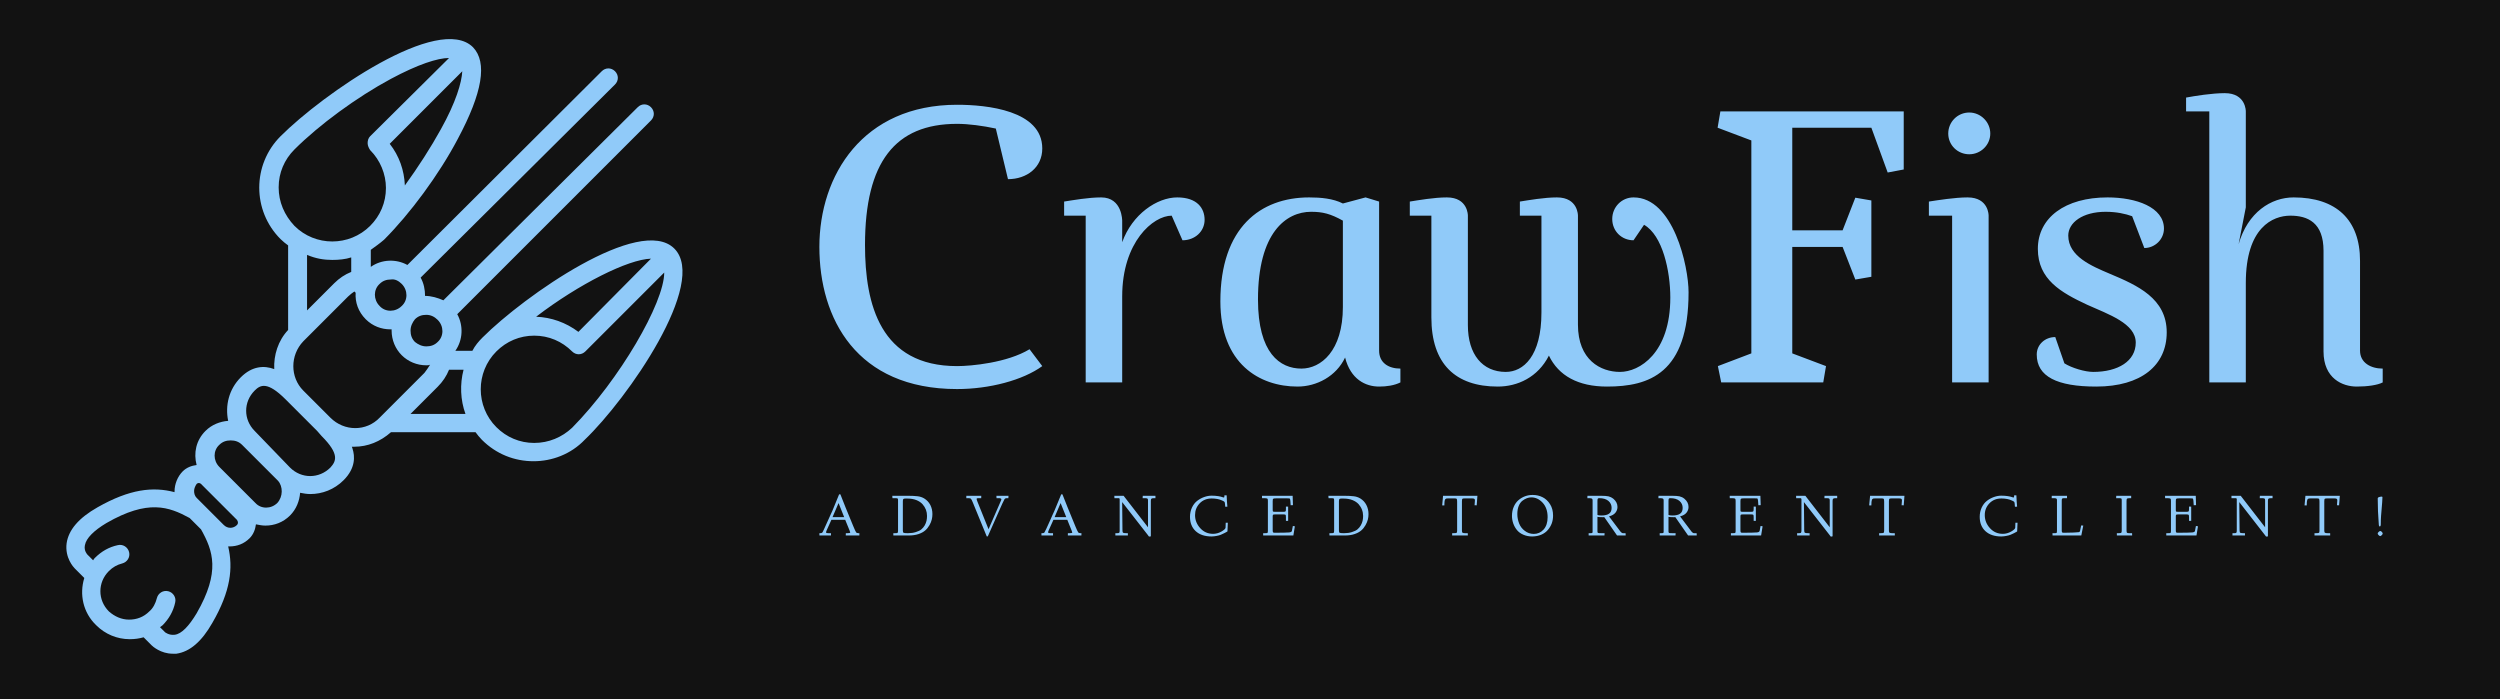
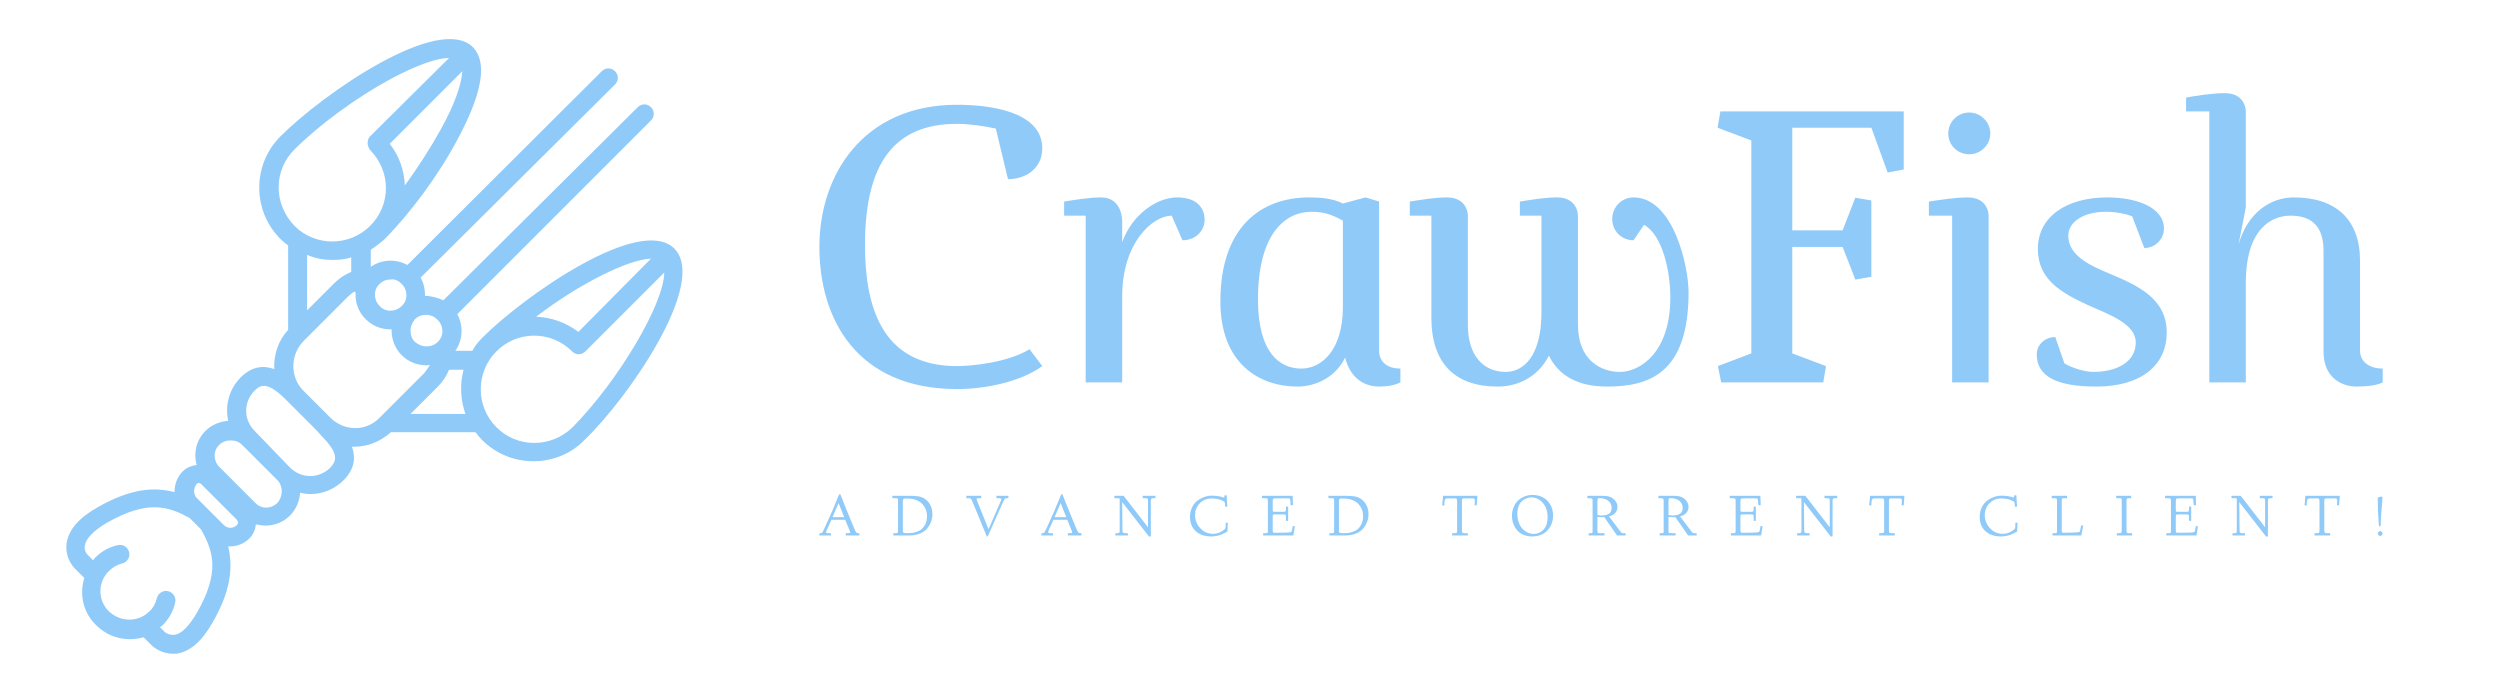
<svg xmlns="http://www.w3.org/2000/svg" data-v-fde0c5aa="" viewBox="0 0 237.443 66.391" class="iconLeftSlogan" version="1.1" id="svg21" width="237.443" height="66.391">
  <defs data-v-fde0c5aa="" id="defs2">
    
  </defs>
-   <rect data-v-fde0c5aa="" fill="#121212" x="0" y="0" width="237.443" height="66.391" class="logo-background-square" id="rect4" style="stroke-width:0.419" />
  <defs data-v-fde0c5aa="" id="defs6">
    
  </defs>
  <g data-v-fde0c5aa="" id="dd94310a-69a6-4fcb-b887-5462e43afa1f" fill="#90caf9" transform="matrix(2.62658,0,0,2.62658,76.71872,8.742259)">
    <path d="M 8.02,9.3 C 7.21,9.79 5.91,9.91 5.4,9.91 2.63,9.91 2.07,7.69 2.07,5.53 c 0,-3 1.09,-4.38 3.33,-4.38 0.42,0 0.93,0.07 1.4,0.17 L 7.24,3.15 C 7.92,3.15 8.48,2.73 8.48,2.04 8.48,0.66 6.47,0.46 5.4,0.46 1.99,0.46 0.42,3.01 0.42,5.6 c 0,2.59 1.34,5.14 4.98,5.14 1.17,0 2.38,-0.32 3.08,-0.83 z m 2.03,-4.83 v 6.03 h 1.32 V 7.39 c 0,-1.97 1.12,-2.92 1.79,-2.92 l 0.39,0.89 c 0.45,0 0.8,-0.32 0.8,-0.74 0,-0.42 -0.27,-0.81 -0.99,-0.81 -0.73,0 -1.63,0.61 -1.99,1.62 V 4.66 c 0,0 0.01,-0.85 -0.76,-0.85 -0.46,0 -1.02,0.1 -1.34,0.15 v 0.51 z m 7.66,6.18 c 0.69,0 1.4,-0.37 1.72,-1.05 0.2,0.79 0.74,1.05 1.23,1.05 0.27,0 0.55,-0.04 0.77,-0.15 V 10 C 21,10 20.66,9.79 20.66,9.35 V 3.96 L 20.17,3.81 19.35,4.03 C 19,3.85 18.55,3.81 18.13,3.81 c -1.76,0 -3.21,1.09 -3.21,3.76 0,2.26 1.42,3.08 2.79,3.08 z m 1.64,-2.88 c 0,1.6 -0.8,2.23 -1.5,2.23 -0.77,0 -1.57,-0.55 -1.57,-2.5 0,-2.42 1.02,-3.17 1.92,-3.17 0.42,0 0.7,0.07 1.15,0.32 z m 7.45,1.76 c 0.35,0.73 1.06,1.12 2.1,1.12 1.52,0 2.95,-0.47 2.95,-3.41 0,-0.94 -0.55,-3.43 -1.99,-3.43 -0.43,0 -0.77,0.35 -0.77,0.78 0,0.44 0.34,0.77 0.77,0.77 L 30.24,4.8 c 0.67,0.38 0.95,1.67 0.95,2.63 0,2.02 -1.12,2.69 -1.82,2.69 -0.7,0 -1.52,-0.43 -1.52,-1.71 V 4.47 c 0,0 0.01,-0.66 -0.76,-0.66 -0.46,0 -1.02,0.1 -1.34,0.15 v 0.51 h 0.78 v 3.5 c 0,1.59 -0.66,2.15 -1.29,2.15 -0.84,0 -1.37,-0.63 -1.37,-1.69 V 4.47 c 0,0 0.01,-0.66 -0.76,-0.66 -0.46,0 -1.02,0.1 -1.34,0.15 v 0.51 h 0.78 v 3.68 c 0,1.68 0.87,2.5 2.4,2.5 0.71,0 1.45,-0.33 1.85,-1.12 z m 8.8,-8.24 h 2.86 L 39.05,2.91 39.63,2.8 V 0.7 H 33 l -0.1,0.59 1.22,0.46 v 7.7 l -1.21,0.46 0.12,0.59 h 3.69 L 36.82,9.91 35.6,9.45 V 5.6 h 1.82 l 0.46,1.18 0.58,-0.1 V 3.92 L 37.88,3.82 37.42,5 H 35.6 Z M 42,0.74 c -0.42,0 -0.76,0.34 -0.76,0.76 0,0.42 0.34,0.75 0.76,0.75 0.41,0 0.76,-0.33 0.76,-0.75 0,-0.42 -0.35,-0.76 -0.76,-0.76 z m 0.7,3.73 c 0,0 0.01,-0.66 -0.76,-0.66 -0.46,0 -1.07,0.1 -1.4,0.15 v 0.51 h 0.84 v 6.03 h 1.32 z m 4.23,-0.14 c 0.39,0 0.71,0.07 0.96,0.16 l 0.44,1.15 c 0.39,0 0.71,-0.32 0.71,-0.7 0,-0.78 -1.01,-1.13 -2.04,-1.13 -1.53,0 -2.52,0.73 -2.52,1.86 0,1.11 0.84,1.58 1.78,2.02 0.78,0.35 1.76,0.68 1.76,1.37 0,0.67 -0.64,1.06 -1.54,1.06 -0.29,0 -0.77,-0.14 -1.04,-0.31 L 45.11,8.86 c -0.37,0 -0.67,0.27 -0.67,0.63 0,0.8 0.74,1.16 2.15,1.16 1.63,0 2.55,-0.77 2.55,-1.96 0,-1.23 -1.06,-1.7 -2.06,-2.12 -0.66,-0.28 -1.5,-0.63 -1.5,-1.38 0,-0.47 0.52,-0.86 1.35,-0.86 z M 50.68,0.7 v 9.8 H 52 V 6.9 c 0,-2.01 0.98,-2.43 1.61,-2.43 0.63,0 1.2,0.25 1.2,1.27 v 3.64 c 0,0.98 0.69,1.27 1.2,1.27 0.38,0 0.75,-0.05 0.94,-0.15 V 10 C 56.52,10 56.13,9.79 56.13,9.35 V 6.1 c 0,-1.48 -0.86,-2.29 -2.4,-2.29 -0.82,0 -1.66,0.54 -1.99,1.69 L 52,4.17 V 0.7 c 0,0 0.01,-0.66 -0.76,-0.66 -0.46,0 -1.08,0.1 -1.4,0.16 v 0.5 z" id="path8" />
  </g>
  <defs data-v-fde0c5aa="" id="defs11">
    
  </defs>
  <g data-v-fde0c5aa="" id="c45417e3-aac9-4932-bfa0-f9493f996df6" stroke="none" fill="#90caf9" transform="matrix(0.5993549,0,0,0.5993549,5.608393,2.930538)">
    <path d="M 97.5,34.5 C 92.1,29.1 73.7,42 67.1,48.6 c -0.6,0.6 -1.2,1.3 -1.6,2.1 h -2.7 c 1.2,-1.7 1.3,-4 0.3,-5.8 L 93.8,14.2 c 0.6,-0.6 0.6,-1.5 0,-2.1 -0.6,-0.6 -1.5,-0.6 -2.1,0 L 60.9,42.7 C 60,42.3 59,42 58,42 58,41 57.8,40 57.3,39.1 L 88.1,8.5 C 88.7,7.9 88.7,7 88.1,6.4 87.5,5.8 86.6,5.8 86,6.4 L 55.2,37.1 c -1.8,-1 -4.1,-0.9 -5.8,0.3 v -2.7 c 0.7,-0.5 1.4,-1 2.1,-1.6 C 55.6,29 60.2,22.8 63.2,17.1 67.1,9.8 67.9,5 65.6,2.6 60.2,-2.8 41.8,10 35.1,16.7 c -4.5,4.5 -4.5,11.8 0,16.3 0.4,0.4 0.8,0.7 1.2,1 v 13.4 c -1.6,1.7 -2.3,4 -2.2,6.2 -1.6,-0.6 -3.5,-0.5 -5.3,1.3 -1.9,1.9 -2.5,4.5 -2,6.9 -1.3,0.1 -2.6,0.6 -3.6,1.6 -1.5,1.5 -1.9,3.5 -1.4,5.4 -0.8,0.1 -1.6,0.4 -2.2,1 -0.8,0.8 -1.3,2 -1.3,3.2 v 0.1 c -3.4,-0.9 -7.1,-0.5 -12.2,2.4 -3,1.7 -4.6,3.6 -4.9,5.7 -0.3,2.3 1.1,3.8 1.3,4 L 4,86.7 c -0.8,2.6 -0.2,5.5 1.9,7.5 1.4,1.4 3.3,2.2 5.3,2.2 0.8,0 1.5,-0.1 2.2,-0.3 l 1.3,1.3 c 0.1,0.1 1.4,1.3 3.3,1.3 h 0.6 c 2.1,-0.3 4,-1.9 5.7,-4.9 2.9,-5 3.3,-8.7 2.5,-12.1 H 27 c 1.2,0 2.3,-0.4 3.2,-1.3 0.6,-0.6 0.9,-1.4 1,-2.2 0.5,0.1 1,0.2 1.5,0.2 1.4,0 2.8,-0.5 3.9,-1.6 1,-1 1.5,-2.3 1.6,-3.6 0.5,0.1 1.1,0.2 1.6,0.2 1.9,0 3.8,-0.7 5.3,-2.2 1.9,-1.9 1.8,-3.8 1.4,-5 0,-0.1 -0.1,-0.2 -0.1,-0.3 h 0.4 c 2.1,0 4.1,-0.8 5.8,-2.3 H 66 c 0.3,0.4 0.6,0.8 1,1.2 2.3,2.3 5.2,3.4 8.2,3.4 2.9,0 5.9,-1.1 8.1,-3.4 6.8,-6.5 19.6,-24.9 14.2,-30.3 z m -3.7,1.6 -11.5,11.6 c -2,-1.5 -4.3,-2.3 -6.7,-2.4 6.8,-5.2 14.6,-9.1 18.2,-9.2 z M 60,45.8 c 1,1 1,2.6 0,3.5 -0.5,0.5 -1.1,0.7 -1.8,0.7 -0.7,0 -1.3,-0.3 -1.8,-0.7 -0.5,-0.5 -0.7,-1.1 -0.7,-1.8 0,-0.7 0.3,-1.3 0.7,-1.8 0.5,-0.5 1.1,-0.7 1.8,-0.7 0.7,0 1.3,0.3 1.8,0.8 z m -5.7,-5.7 c 1,1 1,2.6 0,3.5 -1,1 -2.6,1 -3.5,0 -1,-1 -1,-2.6 0,-3.5 0.5,-0.5 1.1,-0.7 1.8,-0.7 0.6,-0.1 1.2,0.2 1.7,0.7 z m 6.2,-24.5 c -1.6,2.9 -3.6,6 -5.7,8.9 -0.1,-2.4 -0.9,-4.7 -2.4,-6.6 L 63.9,6.4 c -0.1,1.8 -1,4.9 -3.4,9.2 z m -25.7,9.2 c 0,-2.3 0.9,-4.4 2.5,-6 C 41.2,14.9 47.2,10.5 52.6,7.6 56.9,5.3 60,4.3 61.8,4.3 L 49.3,16.7 c -0.3,0.3 -0.4,0.7 -0.4,1.1 0,0.4 0.2,0.8 0.4,1.1 1.6,1.6 2.5,3.8 2.5,6 0,2.3 -0.9,4.4 -2.5,6 -3.3,3.3 -8.7,3.3 -12,0 -1.6,-1.7 -2.5,-3.8 -2.5,-6.1 z m 8.5,11.5 c 1,0 2.1,-0.1 3,-0.4 v 2.3 c -1,0.4 -1.9,1 -2.7,1.8 l -4.3,4.3 v -8.8 c 1.4,0.6 2.7,0.8 4,0.8 z m -21.5,56 c -1.2,2 -2.4,3.3 -3.5,3.4 -0.9,0.1 -1.5,-0.4 -1.5,-0.4 L 16,94.5 c 0.1,-0.1 0.3,-0.2 0.4,-0.3 1,-1 1.7,-2.2 2,-3.6 0.2,-0.8 -0.3,-1.6 -1.1,-1.8 -0.8,-0.2 -1.6,0.3 -1.8,1.1 -0.2,0.8 -0.6,1.6 -1.2,2.1 -0.9,0.9 -2,1.3 -3.2,1.3 -1.2,0 -2.3,-0.5 -3.2,-1.3 -1.8,-1.8 -1.8,-4.6 0,-6.4 0.6,-0.6 1.3,-1 2.1,-1.2 0.8,-0.2 1.3,-1 1.1,-1.8 -0.2,-0.8 -1,-1.3 -1.8,-1.1 -1.4,0.3 -2.6,1 -3.6,2 -0.1,0.1 -0.2,0.2 -0.3,0.4 L 4.5,83 c 0,0 -0.6,-0.6 -0.4,-1.5 0.2,-1.1 1.4,-2.3 3.4,-3.5 6.6,-3.8 9.9,-2.6 13.2,-0.8 l 1.8,1.8 c 1.9,3.4 3.1,6.7 -0.7,13.3 z m 6.4,-14 c -0.6,0.6 -1.5,0.6 -2.1,0 L 21.8,74 c -0.3,-0.3 -0.4,-0.7 -0.4,-1.1 0,-0.4 0.2,-0.8 0.4,-1.1 0.2,-0.2 0.5,-0.2 0.7,0 l 5.7,5.7 c 0.2,0.3 0.2,0.6 0,0.8 z m 6.4,-3.5 c -1,1 -2.6,1 -3.5,0 l -5.7,-5.7 c -1,-1 -1,-2.6 0,-3.5 0.5,-0.5 1.1,-0.7 1.8,-0.7 0.7,0 1.3,0.2 1.8,0.7 l 5.7,5.7 c 0.8,0.9 0.8,2.5 -0.1,3.5 z m 7,-10.6 c 2.9,2.9 2.3,4 1.4,5 -1.8,1.8 -4.6,1.8 -6.4,0 L 31,63.4 c -1.8,-1.8 -1.8,-4.6 0,-6.4 0.9,-0.9 2,-1.5 4.9,1.4 l 0.7,0.7 4.3,4.3 z M 43,61.3 38.7,57 c -2.1,-2.1 -2.1,-5.6 0,-7.8 l 7.1,-7.1 c 0.3,-0.3 0.7,-0.6 1,-0.8 l 0.2,0.2 c -0.1,1.5 0.4,3 1.6,4.2 1.1,1.1 2.5,1.6 3.9,1.6 h 0.2 v 0.2 c 0,1.5 0.6,2.9 1.6,3.9 1,1 2.4,1.6 3.9,1.6 0.2,0 0.4,0 0.6,-0.1 -0.3,0.5 -0.6,0.9 -0.9,1.3 l -7.1,7.1 c -2.1,2.2 -5.6,2.2 -7.8,0 z M 55.7,60.7 60,56.4 c 0.8,-0.8 1.4,-1.7 1.8,-2.7 h 2.3 c -0.6,2.3 -0.5,4.8 0.3,7 z m 19.6,4.6 c -2.3,0 -4.4,-0.9 -6,-2.5 -3.3,-3.3 -3.3,-8.7 0,-12 1.6,-1.6 3.7,-2.5 6,-2.5 2.3,0 4.4,0.9 6,2.5 0.6,0.6 1.5,0.6 2.1,0 L 95.9,38.3 c 0,4.8 -7.1,17 -14.6,24.6 -1.6,1.5 -3.7,2.4 -6,2.4 z" id="path13" />
  </g>
  <defs data-v-fde0c5aa="" id="defs16">
    
  </defs>
  <g data-v-fde0c5aa="" id="09f4f05d-264d-46f9-92e1-642a756df9d5" fill="#90caf9" transform="matrix(0.4040833,0,0,0.4040833,77.66833,45.84455)">
    <path d="M 0.39,12.41 0.38,11.87 h 0.17 v 0 q 0.39,0 0.52,-0.14 v 0 0 q 0.12,-0.16 0.45,-0.9 v 0 L 2.43,8.82 3.01,7.53 v 0 Q 3.27,6.97 3.32,6.86 v 0 0 Q 3.38,6.7 3.44,6.6 v 0 0 Q 3.49,6.51 3.5,6.45 v 0 L 3.6,6.21 5.02,2.74 h 0.3 v 0 q 0.85,2.24 3.04,7.51 v 0 0 Q 8.81,11.34 9,11.64 v 0 0 q 0.14,0.23 0.58,0.23 v 0 H 9.79 L 9.78,12.41 H 6.58 L 6.6,11.87 h 0.41 v 0 q 0.62,0 0.62,-0.17 v 0 0 q 0,-0.07 -0.14,-0.43 v 0 L 6.45,8.72 H 3.21 L 2.1,11.18 v 0 Q 1.96,11.5 1.96,11.63 v 0 0 q 0,0.16 0.1,0.2 v 0 0 q 0.09,0.04 0.48,0.04 v 0 h 0.57 v 0.54 z M 4.89,4.79 3.47,8.1 H 6.21 Z M 17.56,3.64 17.52,3.08 h 3.78 v 0 q 1.32,0 2.19,0.11 v 0 0 q 0.82,0.1 1.51,0.5 v 0 0 q 0.95,0.58 1.46,1.55 v 0 0 q 0.49,0.97 0.49,2.15 v 0 0 q 0,0.66 -0.15,1.26 v 0 0 q -0.15,0.64 -0.54,1.33 v 0 0 q -0.43,0.75 -0.99,1.23 v 0 0 q -0.63,0.55 -1.6,0.87 v 0 0 q -1.01,0.33 -2.28,0.33 v 0 h -3.62 l -0.01,-0.54 h 0.38 v 0 q 0.52,0 0.62,-0.08 v 0 0 q 0.11,-0.09 0.11,-0.54 v 0 -7.11 0 q 0,-0.37 -0.1,-0.43 v 0 0 Q 18.66,3.64 18.15,3.64 v 0 z M 20,4.39 v 6.83 0 q 0,0.45 0.17,0.55 v 0 0 q 0.15,0.1 1.02,0.1 v 0 0 q 1.05,0 1.85,-0.26 v 0 0 q 0.85,-0.26 1.29,-0.62 v 0 0 q 0.49,-0.41 0.8,-0.94 v 0 0 q 0.3,-0.53 0.43,-1.09 v 0 0 q 0.12,-0.55 0.12,-1.14 v 0 0 q 0,-0.79 -0.26,-1.48 v 0 0 Q 25.15,5.65 24.62,5.05 v 0 0 Q 24.09,4.46 23.18,4.09 v 0 0 Q 22.26,3.73 21.1,3.73 v 0 h -0.52 v 0 q -0.37,0 -0.47,0.12 v 0 0 Q 20,3.99 20,4.39 Z M 35.41,3.64 H 34.92 V 3.08 h 3.51 l -0.01,0.56 h -0.74 v 0 q -0.34,0 -0.34,0.18 v 0 0 q 0,0.16 0.2,0.66 v 0 l 2.6,6.46 2.94,-6.76 v 0 q 0.07,-0.21 0.08,-0.26 v 0 0 q 0,-0.13 -0.1,-0.18 v 0 0 Q 42.96,3.68 42.81,3.65 v 0 0 Q 42.73,3.64 42.46,3.64 v 0 H 42.02 L 41.99,3.08 h 2.84 L 44.8,3.64 h -0.4 v 0 q -0.32,0 -0.48,0.19 v 0 0 q -0.08,0.1 -0.55,1.11 v 0 0 q -0.21,0.52 -0.28,0.63 v 0 l -3.13,7.06 h -0.24 l -3.24,-7.9 v 0 Q 36.16,3.93 36.01,3.79 v 0 0 Q 35.85,3.63 35.41,3.64 Z m 17.17,8.77 -0.01,-0.54 h 0.17 v 0 q 0.39,0 0.52,-0.14 v 0 0 q 0.12,-0.16 0.46,-0.9 v 0 L 54.63,8.82 55.2,7.53 v 0 q 0.27,-0.56 0.31,-0.67 v 0 0 Q 55.58,6.7 55.63,6.6 v 0 0 q 0.05,-0.09 0.06,-0.15 v 0 l 0.1,-0.24 1.43,-3.47 h 0.29 v 0 q 0.86,2.24 3.04,7.51 v 0 0 q 0.45,1.09 0.65,1.39 v 0 0 q 0.13,0.23 0.57,0.23 v 0 h 0.21 l -0.01,0.54 h -3.19 l 0.01,-0.54 h 0.42 v 0 q 0.61,0 0.61,-0.17 v 0 0 q 0,-0.07 -0.14,-0.43 v 0 L 58.65,8.72 H 55.4 l -1.11,2.46 v 0 q -0.14,0.32 -0.14,0.45 v 0 0 q 0,0.16 0.1,0.2 v 0 0 q 0.1,0.04 0.48,0.04 v 0 h 0.57 v 0.54 z m 4.5,-7.62 -1.41,3.31 h 2.74 z M 69.73,3.64 69.71,3.08 h 2.18 l 5.73,7.4 v -6.34 0 q 0,-0.33 -0.15,-0.42 v 0 0 Q 77.31,3.64 76.86,3.64 v 0 h -0.5 l 0.03,-0.56 h 2.98 v 0.56 h -0.32 v 0 q -0.46,0 -0.61,0.11 v 0 0 q -0.15,0.11 -0.15,0.5 v 0 8.07 0.15 0 q 0,0.05 -0.02,0.1 v 0 0 q -0.01,0.04 -0.05,0.07 v 0 0 q -0.01,0.01 -0.06,0.01 v 0 h -0.2 -0.06 -0.02 l -0.03,-0.01 v 0 q -0.03,0 -0.04,-0.01 v 0 0 Q 77.79,12.61 77.79,12.6 v 0 0 q 0,-0.02 -0.01,-0.03 v 0 0 Q 77.75,12.54 77.72,12.5 v 0 0 q -0.01,-0.02 -0.03,-0.05 v 0 0 Q 77.67,12.41 77.66,12.4 v 0 l -6.11,-7.84 0.07,6.66 v 0 q 0,0.45 0.16,0.55 v 0 0 q 0.16,0.1 0.87,0.1 v 0 h 0.24 v 0.54 h -2.94 v -0.54 h 0.43 v 0 q 0.37,0 0.48,-0.11 v 0 0 q 0.1,-0.1 0.1,-0.51 v 0 V 3.8 L 70.82,3.64 Z m 17.76,4.38 v 0 0 q 0,-1.16 0.47,-2.19 v 0 0 q 0.47,-0.98 1.22,-1.56 v 0 0 q 0.75,-0.58 1.64,-0.9 v 0 0 q 0.9,-0.32 1.74,-0.32 v 0 0 q 0.87,0 1.54,0.11 v 0 0 q 0.63,0.1 0.92,0.21 v 0 0 q 0.31,0.11 0.34,0.11 v 0 0 q 0.17,0 0.19,-0.07 v 0 0 q 0.03,-0.08 0.03,-0.32 v 0 -0.12 h 0.53 v 0 q 0.04,1.33 0.17,2.67 v 0 l -0.5,0.01 v 0 Q 95.75,5.4 95.74,5.26 v 0 0 q 0,-0.06 -0.01,-0.13 v 0 0 Q 95.72,5.07 95.72,5.02 v 0 0 Q 95.71,4.98 95.71,4.95 v 0 0 Q 95.68,4.84 95.68,4.74 v 0 0 q 0,-0.06 -0.04,-0.15 v 0 0 q 0,-0.02 -0.03,-0.04 v 0 0 Q 95.58,4.52 95.58,4.5 v 0 0 Q 95.55,4.44 95.48,4.41 v 0 0 Q 95.44,4.38 95.42,4.37 v 0 0 Q 95.39,4.36 95.36,4.35 v 0 0 q -0.01,0 -0.04,-0.02 v 0 0 Q 95.3,4.31 95.26,4.29 v 0 0 Q 95.22,4.27 95.18,4.25 v 0 0 Q 94.95,4.16 94.92,4.14 v 0 0 Q 94.58,3.96 93.93,3.83 v 0 0 Q 93.26,3.71 92.6,3.71 v 0 0 q -1.72,0 -2.82,1.13 v 0 0 q -1.1,1.15 -1.1,2.78 v 0 0 q 0,1.73 1.22,3.07 v 0 0 q 1.2,1.33 3.02,1.33 v 0 0 q 1.01,0 1.95,-0.53 v 0 0 q 0.95,-0.55 0.98,-0.91 v 0 l 0.04,-1.17 h 0.49 l -0.08,2.04 v 0 q -0.07,0.04 -0.2,0.12 v 0 0 q -0.06,0.03 -0.52,0.28 v 0 0 q -0.38,0.2 -0.82,0.38 v 0 0 q -0.36,0.16 -1.01,0.28 v 0 0 q -0.61,0.12 -1.18,0.13 v 0 0 q -2.38,0 -3.74,-1.25 v 0 0 Q 87.49,10.14 87.49,8.02 Z m 16.94,-4.38 -0.02,-0.56 h 7.21 v 0 q 0.02,1.06 0.07,2.2 v 0 l -0.54,0.02 v 0 q -0.02,-0.64 -0.07,-1.05 v 0 0 q -0.04,-0.36 -0.1,-0.45 v 0 0 q -0.05,-0.09 -0.17,-0.11 v 0 0 q -0.1,-0.01 -0.68,-0.01 v 0 h -2.38 v 0 q -0.55,0 -0.69,0.09 v 0 0 q -0.13,0.09 -0.13,0.56 v 0 1.95 0 q 0,0.41 0.06,0.48 v 0 0 q 0.07,0.08 0.41,0.08 v 0 h 2.11 v 0 q 0.36,0 0.45,-0.11 v 0 0 q 0.08,-0.1 0.08,-0.59 v 0 -0.53 l 0.52,0.02 v 3.34 h -0.52 v -0.73 0 q 0,-0.58 -0.07,-0.67 v 0 0 q -0.08,-0.11 -0.43,-0.11 v 0 h -2.1 v 0 q -0.33,0 -0.42,0.08 v 0 0 q -0.09,0.09 -0.09,0.35 v 0 3.31 0 q 0,0.37 0.09,0.47 v 0 0 q 0.09,0.1 0.36,0.1 v 0 0 q 2.92,-0.02 3.44,-0.08 v 0 0 q 0.52,-0.06 0.61,-0.31 v 0 -0.02 l 0.01,-0.01 0.23,-1.18 0.47,0.08 -0.35,2.16 h -7.1 v -0.54 h 0.37 v 0 q 0.56,0 0.64,-0.07 v 0 0 q 0.1,-0.08 0.1,-0.47 v 0 -7.09 0 q 0,-0.42 -0.15,-0.51 v 0 0 q -0.17,-0.09 -0.83,-0.09 v 0 z m 15.63,0 -0.04,-0.56 h 3.78 v 0 q 1.32,0 2.19,0.11 v 0 0 q 0.82,0.1 1.51,0.5 v 0 0 q 0.95,0.58 1.45,1.55 v 0 0 q 0.5,0.97 0.5,2.15 v 0 0 q 0,0.66 -0.15,1.26 v 0 0 q -0.16,0.64 -0.55,1.33 v 0 0 q -0.43,0.75 -0.99,1.23 v 0 0 q -0.63,0.55 -1.6,0.87 v 0 0 q -1,0.33 -2.27,0.33 v 0 h -3.62 l -0.01,-0.54 h 0.37 v 0 q 0.52,0 0.63,-0.08 v 0 0 q 0.11,-0.09 0.11,-0.54 v 0 -7.11 0 q 0,-0.37 -0.1,-0.43 v 0 0 q -0.11,-0.07 -0.62,-0.07 v 0 z m 2.44,0.75 v 6.83 0 q 0,0.45 0.16,0.55 v 0 0 q 0.16,0.1 1.03,0.1 v 0 0 q 1.05,0 1.85,-0.26 v 0 0 q 0.85,-0.26 1.29,-0.62 v 0 0 q 0.49,-0.41 0.79,-0.94 v 0 0 q 0.31,-0.53 0.44,-1.09 v 0 0 q 0.12,-0.55 0.12,-1.14 v 0 0 q 0,-0.79 -0.27,-1.48 v 0 0 q -0.26,-0.69 -0.79,-1.29 v 0 0 q -0.53,-0.59 -1.44,-0.96 v 0 0 q -0.92,-0.36 -2.09,-0.36 v 0 h -0.52 v 0 q -0.36,0 -0.46,0.12 v 0 0 q -0.11,0.14 -0.11,0.54 z m 24.77,0.96 -0.5,-0.02 v 0 q 0.12,-1.16 0.2,-2.25 v 0 h 8.08 v 0 q -0.08,1.05 -0.11,1.45 v 0 0 q -0.04,0.73 -0.06,0.79 v 0 l -0.5,-0.02 v 0 q 0.08,-0.96 0.08,-1.14 v 0 0 q 0,-0.28 -0.14,-0.37 v 0 0 q -0.17,-0.1 -0.57,-0.1 v 0 h -1.61 v 0 q -0.51,0 -0.63,0.1 v 0 0 q -0.09,0.08 -0.1,0.57 v 0 6.86 0 q 0,0.44 0.14,0.54 v 0 0 q 0.16,0.11 0.67,0.11 v 0 h 0.56 l 0.02,0.54 -3.69,-0.01 v -0.53 h 0.21 v 0 q 0.67,0 0.82,-0.08 v 0 0 q 0.14,-0.09 0.14,-0.51 v 0 -6.8 0 q 0,-0.56 -0.1,-0.68 v 0 0 q -0.1,-0.11 -0.52,-0.11 v 0 h -1.47 v 0 q -0.19,0 -0.25,0.02 v 0 0 q -0.07,0.01 -0.18,0.01 v 0 0 q -0.03,0 -0.14,0.07 v 0 0 q -0.09,0.05 -0.11,0.07 v 0 0 q -0.03,0.02 -0.07,0.13 v 0 0 q -0.03,0.06 -0.06,0.15 v 0 0 q -0.02,0.07 -0.05,0.22 v 0 0 q -0.02,0.23 -0.02,0.25 v 0 0 q 0,0.19 -0.02,0.34 v 0 0 q 0,0.07 0,0.2 v 0 0 q -0.01,0.14 -0.02,0.2 z m 15.9,2.48 v 0 0 q 0,-1.21 0.41,-2.15 v 0 0 q 0.41,-0.96 1.1,-1.56 v 0 0 q 0.7,-0.61 1.56,-0.93 v 0 0 q 0.84,-0.31 1.79,-0.31 v 0 0 q 1.26,0 2.31,0.52 v 0 0 q 1.08,0.53 1.79,1.67 v 0 0 q 0.7,1.1 0.7,2.68 v 0 0 q 0,0.95 -0.3,1.79 v 0 0 q -0.31,0.84 -0.92,1.56 v 0 0 q -0.6,0.71 -1.54,1.12 v 0 0 q -0.96,0.41 -2.15,0.42 v 0 0 q -1.14,0 -2.07,-0.41 v 0 0 q -0.94,-0.4 -1.5,-1.09 v 0 0 q -0.57,-0.69 -0.87,-1.54 v 0 0 q -0.31,-0.88 -0.31,-1.77 z m 1.26,-0.45 v 0 0 q 0,1.14 0.43,2.22 v 0 0 q 0.41,1.04 1.34,1.73 v 0 0 q 0.9,0.7 2.09,0.71 v 0 0 q 1.38,0 2.31,-1.03 v 0 0 q 0.95,-1.04 0.95,-2.91 v 0 0 q 0,-2.11 -1.16,-3.38 v 0 0 q -1.15,-1.26 -2.66,-1.27 v 0 0 q -0.52,0 -1.06,0.2 v 0 0 q -0.54,0.2 -1.05,0.6 v 0 0 q -0.55,0.43 -0.87,1.23 v 0 0 q -0.32,0.79 -0.32,1.9 z m 16.85,-3.74 h -0.39 l 0.02,-0.56 h 3.22 v 0 q 1.13,0 1.73,0.13 v 0 0 q 0.64,0.16 1.11,0.54 v 0 0 q 1,0.82 1,1.96 v 0 0 q 0,0.72 -0.47,1.33 v 0 0 q -0.49,0.62 -1.52,0.88 v 0 l 2.69,3.57 v 0 q 0.3,0.38 0.6,0.38 v 0 h 0.6 l 0.03,0.54 h -2.03 l -3,-4.31 h -0.17 v 0 q -0.04,0 -0.1,0.01 v 0 0 q -0.05,0 -0.06,0 v 0 0 q -0.89,0 -1.28,-0.08 v 0 3.43 0 q 0,0.3 0.14,0.35 v 0 0 q 0.12,0.06 0.83,0.06 v 0 h 0.71 l -0.03,0.54 h -3.72 v -0.54 h 0.32 v 0 q 0.46,0 0.53,-0.06 v 0 0 q 0.08,-0.07 0.08,-0.35 v 0 -7.32 0 q 0,-0.32 -0.19,-0.41 v 0 0 q -0.22,-0.09 -0.65,-0.09 z m 1.98,0.64 v 3.29 0 q 0.18,0.13 0.89,0.14 v 0 0 q 1.27,0 1.86,-0.44 v 0 0 q 0.58,-0.43 0.58,-1.35 v 0 0 q 0,-1 -0.77,-1.65 v 0 0 q -0.76,-0.63 -2.14,-0.63 v 0 0 q -0.25,0 -0.33,0.11 v 0 0 q -0.09,0.09 -0.09,0.53 z m 14.72,-0.64 h -0.39 l 0.02,-0.56 h 3.22 v 0 q 1.13,0 1.73,0.13 v 0 0 q 0.65,0.16 1.11,0.54 v 0 0 q 1,0.82 1,1.96 v 0 0 q 0,0.72 -0.47,1.33 v 0 0 q -0.49,0.62 -1.52,0.88 v 0 l 2.69,3.57 v 0 q 0.3,0.38 0.6,0.38 v 0 h 0.6 l 0.03,0.54 h -2.03 l -3,-4.31 h -0.17 v 0 q -0.04,0 -0.1,0.01 v 0 0 q -0.05,0 -0.06,0 v 0 0 q -0.89,0 -1.28,-0.08 v 0 3.43 0 q 0,0.3 0.14,0.35 v 0 0 q 0.12,0.06 0.83,0.06 v 0 h 0.71 l -0.03,0.54 h -3.72 v -0.54 h 0.32 v 0 q 0.46,0 0.53,-0.06 v 0 0 q 0.08,-0.07 0.08,-0.35 v 0 -7.32 0 q 0,-0.32 -0.19,-0.41 v 0 0 q -0.22,-0.09 -0.65,-0.09 z m 1.98,0.64 v 3.29 0 q 0.18,0.13 0.89,0.14 v 0 0 q 1.28,0 1.86,-0.44 v 0 0 q 0.58,-0.43 0.58,-1.35 v 0 0 q 0,-1 -0.77,-1.65 v 0 0 q -0.76,-0.63 -2.14,-0.63 v 0 0 q -0.25,0 -0.33,0.11 v 0 0 q -0.09,0.09 -0.09,0.53 z m 14.4,-0.64 -0.01,-0.56 h 7.21 v 0 q 0.01,1.06 0.07,2.2 v 0 l -0.55,0.02 v 0 q -0.01,-0.64 -0.07,-1.05 v 0 0 Q 220.97,3.89 220.92,3.8 v 0 0 q -0.06,-0.09 -0.17,-0.11 v 0 0 q -0.1,-0.01 -0.69,-0.01 v 0 h -2.38 v 0 q -0.54,0 -0.69,0.09 v 0 0 q -0.12,0.09 -0.12,0.56 v 0 1.95 0 q 0,0.41 0.05,0.48 v 0 0 q 0.07,0.08 0.41,0.08 v 0 h 2.12 v 0 q 0.36,0 0.44,-0.11 v 0 0 q 0.08,-0.1 0.09,-0.59 v 0 -0.53 l 0.51,0.02 v 3.34 h -0.51 v -0.73 0 q 0,-0.58 -0.07,-0.67 v 0 0 q -0.09,-0.11 -0.44,-0.11 v 0 h -2.09 v 0 q -0.34,0 -0.42,0.08 v 0 0 q -0.09,0.09 -0.09,0.35 v 0 3.31 0 q 0,0.37 0.09,0.47 v 0 0 q 0.08,0.1 0.35,0.1 v 0 0 q 2.92,-0.02 3.45,-0.08 v 0 0 q 0.52,-0.06 0.6,-0.31 v 0 l 0.01,-0.02 0.01,-0.01 0.22,-1.18 0.48,0.08 -0.35,2.16 h -7.1 V 11.87 H 215 v 0 q 0.56,0 0.64,-0.07 v 0 0 q 0.1,-0.08 0.1,-0.47 v 0 -7.09 0 q 0,-0.42 -0.16,-0.51 v 0 0 q -0.17,-0.09 -0.82,-0.09 v 0 z m 15.61,0 -0.02,-0.56 h 2.18 l 5.73,7.4 v -6.34 0 q 0,-0.33 -0.15,-0.42 v 0 0 Q 237.56,3.64 237.1,3.64 v 0 h -0.49 l 0.02,-0.56 h 2.98 v 0.56 h -0.32 v 0 q -0.46,0 -0.61,0.11 v 0 0 q -0.15,0.11 -0.15,0.5 v 0 8.07 0.15 0 q 0,0.05 -0.02,0.1 v 0 0 q -0.01,0.04 -0.05,0.07 v 0 0 q -0.01,0.01 -0.06,0.01 v 0 h -0.19 -0.07 -0.02 l -0.03,-0.01 v 0 q -0.03,0 -0.04,-0.01 v 0 0 q -0.02,-0.02 -0.02,-0.03 v 0 0 q 0,-0.02 -0.01,-0.03 v 0 0 q -0.03,-0.03 -0.05,-0.07 v 0 0 q -0.02,-0.02 -0.04,-0.05 v 0 0 q -0.02,-0.04 -0.03,-0.05 v 0 l -6.11,-7.84 0.07,6.66 v 0 q 0,0.45 0.17,0.55 v 0 0 q 0.15,0.1 0.86,0.1 v 0 h 0.24 v 0.54 h -2.94 v -0.54 h 0.43 v 0 q 0.37,0 0.48,-0.11 v 0 0 q 0.1,-0.1 0.11,-0.51 v 0 -7.45 l -0.15,-0.16 z m 17.66,1.71 -0.5,-0.02 v 0 q 0.13,-1.16 0.21,-2.25 v 0 h 8.08 v 0 q -0.08,1.05 -0.11,1.45 v 0 0 q -0.04,0.73 -0.06,0.79 v 0 l -0.5,-0.02 v 0 q 0.08,-0.96 0.08,-1.14 v 0 0 q 0,-0.28 -0.14,-0.37 v 0 0 q -0.17,-0.1 -0.58,-0.1 v 0 h -1.6 v 0 q -0.51,0 -0.63,0.1 v 0 0 q -0.1,0.08 -0.11,0.57 v 0 6.86 0 q 0,0.44 0.15,0.54 v 0 0 q 0.16,0.11 0.67,0.11 v 0 h 0.56 l 0.01,0.54 -3.69,-0.01 v -0.53 h 0.22 v 0 q 0.67,0 0.81,-0.08 v 0 0 q 0.15,-0.09 0.15,-0.51 v 0 -6.8 0 q 0,-0.56 -0.1,-0.68 v 0 0 q -0.1,-0.11 -0.53,-0.11 v 0 h -1.47 v 0 q -0.18,0 -0.25,0.02 v 0 0 q -0.07,0.01 -0.18,0.01 v 0 0 q -0.02,0 -0.14,0.07 v 0 0 q -0.08,0.05 -0.11,0.07 v 0 0 q -0.03,0.02 -0.07,0.13 v 0 0 q -0.02,0.06 -0.05,0.15 v 0 0 q -0.03,0.07 -0.05,0.22 v 0 0 q -0.03,0.23 -0.03,0.25 v 0 0 q 0,0.19 -0.01,0.34 v 0 0 q 0,0.07 -0.01,0.2 v 0 0 q 0,0.14 -0.02,0.2 z m 25.48,2.67 v 0 0 q 0,-1.16 0.47,-2.19 v 0 0 q 0.47,-0.98 1.22,-1.56 v 0 0 q 0.74,-0.58 1.64,-0.9 v 0 0 q 0.89,-0.32 1.73,-0.32 v 0 0 q 0.87,0 1.54,0.11 v 0 0 q 0.63,0.1 0.93,0.21 v 0 0 q 0.3,0.11 0.34,0.11 v 0 0 q 0.17,0 0.19,-0.07 v 0 0 q 0.03,-0.08 0.03,-0.32 v 0 -0.12 h 0.53 v 0 q 0.04,1.33 0.17,2.67 v 0 l -0.51,0.01 v 0 Q 281.37,5.4 281.35,5.26 v 0 0 q 0,-0.06 0,-0.13 v 0 0 q -0.01,-0.06 -0.02,-0.11 v 0 0 q 0,-0.04 0,-0.07 v 0 0 Q 281.3,4.84 281.3,4.74 v 0 0 q 0,-0.06 -0.04,-0.15 v 0 0 q 0,-0.02 -0.03,-0.04 v 0 0 Q 281.2,4.52 281.2,4.5 v 0 0 q -0.03,-0.06 -0.1,-0.09 v 0 0 q -0.04,-0.03 -0.07,-0.04 v 0 0 Q 281,4.36 280.98,4.35 v 0 0 q -0.02,0 -0.04,-0.02 v 0 0 q -0.02,-0.02 -0.06,-0.04 v 0 0 q -0.05,-0.02 -0.09,-0.04 v 0 0 q -0.22,-0.09 -0.25,-0.11 v 0 0 q -0.35,-0.18 -0.99,-0.31 v 0 0 q -0.67,-0.12 -1.33,-0.12 v 0 0 q -1.73,0 -2.82,1.13 v 0 0 q -1.11,1.15 -1.1,2.78 v 0 0 q 0,1.73 1.22,3.07 v 0 0 q 1.2,1.33 3.02,1.33 v 0 0 q 1,0 1.95,-0.53 v 0 0 q 0.95,-0.55 0.97,-0.91 v 0 l 0.04,-1.17 h 0.5 l -0.09,2.04 v 0 q -0.06,0.04 -0.19,0.12 v 0 0 q -0.06,0.03 -0.52,0.28 v 0 0 q -0.38,0.2 -0.82,0.38 v 0 0 q -0.37,0.16 -1.02,0.28 v 0 0 q -0.6,0.12 -1.17,0.13 v 0 0 q -2.38,0 -3.74,-1.25 v 0 0 q -1.34,-1.25 -1.34,-3.37 z m 17.41,-4.38 h -0.49 l 0.01,-0.56 h 3.59 V 3.64 H 293 v 0 q -0.38,0 -0.49,0.08 v 0 0 q -0.12,0.08 -0.12,0.44 v 0 7.06 0 q 0,0.35 0.09,0.45 v 0 0 q 0.08,0.1 0.38,0.1 v 0 0 q 2.87,-0.03 3.53,-0.14 v 0 0 q 0.21,-0.02 0.29,-0.24 v 0 0 q 0.08,-0.22 0.28,-1.34 v 0 l 0.49,0.03 -0.46,2.33 h -6.76 l -0.02,-0.54 h 0.39 v 0 q 0.51,0 0.58,-0.07 v 0 0 q 0.08,-0.08 0.09,-0.47 v 0 -7.24 0 q 0,-0.29 -0.16,-0.37 v 0 0 q -0.15,-0.08 -0.59,-0.08 z m 15.25,0 h -0.59 l 0.02,-0.56 h 3.51 v 0.56 h -0.23 v 0 q -0.55,0 -0.72,0.09 v 0 0 q -0.14,0.08 -0.14,0.55 v 0 6.94 0 q 0,0.46 0.11,0.55 v 0 0 q 0.11,0.1 0.65,0.1 v 0 h 0.54 l 0.02,0.54 h -3.59 l -0.01,-0.54 h 0.36 v 0 q 0.56,0 0.68,-0.1 v 0 0 q 0.11,-0.1 0.11,-0.52 v 0 -7.11 0 q 0,-0.37 -0.1,-0.43 v 0 0 q -0.11,-0.07 -0.62,-0.07 z m 10.92,0 -0.02,-0.56 h 7.22 v 0 q 0.01,1.06 0.07,2.2 v 0 l -0.55,0.02 v 0 q -0.02,-0.64 -0.07,-1.05 v 0 0 Q 323.3,3.89 323.24,3.8 v 0 0 q -0.05,-0.09 -0.17,-0.11 v 0 0 q -0.09,-0.01 -0.68,-0.01 v 0 h -2.38 v 0 q -0.55,0 -0.69,0.09 v 0 0 q -0.12,0.09 -0.12,0.56 v 0 1.95 0 q 0,0.41 0.05,0.48 v 0 0 q 0.07,0.08 0.41,0.08 v 0 h 2.11 v 0 q 0.37,0 0.45,-0.11 v 0 0 q 0.08,-0.1 0.09,-0.59 v 0 -0.53 l 0.51,0.02 v 3.34 h -0.51 v -0.73 0 q 0,-0.58 -0.08,-0.67 v 0 0 Q 322.15,7.46 321.8,7.46 v 0 h -2.1 v 0 q -0.33,0 -0.42,0.08 v 0 0 q -0.08,0.09 -0.08,0.35 v 0 3.31 0 q 0,0.37 0.08,0.47 v 0 0 q 0.09,0.1 0.36,0.1 v 0 0 q 2.92,-0.02 3.45,-0.08 v 0 0 q 0.52,-0.06 0.6,-0.31 v 0 l 0.01,-0.02 v -0.01 l 0.23,-1.18 0.48,0.08 -0.35,2.16 h -7.1 v -0.54 h 0.36 v 0 q 0.56,0 0.65,-0.07 v 0 0 q 0.09,-0.08 0.09,-0.47 v 0 -7.09 0 q 0,-0.42 -0.15,-0.51 v 0 0 q -0.17,-0.09 -0.83,-0.09 v 0 z m 15.6,0 -0.01,-0.56 h 2.18 l 5.73,7.4 v -6.34 0 q 0,-0.33 -0.15,-0.42 v 0 0 q -0.16,-0.08 -0.62,-0.08 v 0 h -0.49 l 0.03,-0.56 h 2.98 v 0.56 h -0.32 v 0 q -0.47,0 -0.62,0.11 v 0 0 q -0.15,0.11 -0.15,0.5 v 0 8.07 0.15 0 q 0,0.05 -0.01,0.1 v 0 0 q -0.01,0.04 -0.05,0.07 v 0 0 q -0.01,0.01 -0.07,0.01 v 0 h -0.19 -0.06 -0.03 l -0.02,-0.01 v 0 q -0.03,0 -0.04,-0.01 v 0 0 q -0.02,-0.02 -0.02,-0.03 v 0 0 q 0,-0.02 -0.01,-0.03 v 0 0 q -0.03,-0.03 -0.06,-0.07 v 0 0 q -0.01,-0.02 -0.03,-0.05 v 0 0 q -0.02,-0.04 -0.04,-0.05 v 0 l -6.1,-7.84 0.07,6.66 v 0 q 0,0.45 0.16,0.55 v 0 0 q 0.16,0.1 0.87,0.1 v 0 h 0.24 v 0.54 h -2.94 v -0.54 h 0.42 v 0 q 0.38,0 0.49,-0.11 v 0 0 q 0.1,-0.1 0.1,-0.51 v 0 -7.45 l -0.14,-0.16 z m 17.67,1.71 -0.5,-0.02 v 0 q 0.12,-1.16 0.21,-2.25 v 0 h 8.08 v 0 q -0.09,1.05 -0.11,1.45 v 0 0 q -0.05,0.73 -0.07,0.79 v 0 L 357.08,5.3 v 0 q 0.08,-0.96 0.08,-1.14 v 0 0 q 0,-0.28 -0.15,-0.37 v 0 0 q -0.17,-0.1 -0.57,-0.1 v 0 h -1.61 v 0 q -0.5,0 -0.63,0.1 v 0 0 q -0.09,0.08 -0.1,0.57 v 0 6.86 0 q 0,0.44 0.15,0.54 v 0 0 q 0.15,0.11 0.67,0.11 v 0 h 0.56 l 0.01,0.54 -3.69,-0.01 v -0.53 h 0.22 v 0 q 0.67,0 0.81,-0.08 v 0 0 q 0.14,-0.09 0.14,-0.51 v 0 -6.8 0 q 0,-0.56 -0.1,-0.68 v 0 0 q -0.09,-0.11 -0.52,-0.11 v 0 h -1.47 v 0 q -0.18,0 -0.25,0.02 v 0 0 q -0.07,0.01 -0.18,0.01 v 0 0 q -0.03,0 -0.14,0.07 v 0 0 q -0.08,0.05 -0.11,0.07 v 0 0 q -0.03,0.02 -0.07,0.13 v 0 0 q -0.03,0.06 -0.05,0.15 v 0 0 q -0.03,0.07 -0.05,0.22 v 0 0 Q 350,4.59 350,4.61 v 0 0 q 0,0.19 -0.01,0.34 v 0 0 q 0,0.07 -0.01,0.2 v 0 0 q -0.01,0.14 -0.02,0.2 z m 16.69,6.59 v 0 0 q 0,-0.14 0.23,-0.37 v 0 0 q 0.24,-0.22 0.37,-0.22 v 0 0 q 0.17,0 0.38,0.22 v 0 0 q 0.21,0.24 0.2,0.38 v 0 0 q 0,0.16 -0.22,0.38 v 0 0 q -0.22,0.22 -0.38,0.22 v 0 0 q -0.13,0 -0.36,-0.22 v 0 0 q -0.22,-0.22 -0.22,-0.39 z m 0.01,-8.21 v 0 0 q 0,-0.26 0.35,-0.36 v 0 0 q 0.34,-0.1 0.57,-0.1 v 0 0 q 0.19,0 0.19,0.15 v 0 0 q -0.03,1 -0.19,2.75 v 0 0 q -0.18,1.98 -0.19,2.69 v 0 0.38 0 q 0,0.06 -0.01,0.18 v 0 0 q 0,0.11 0,0.14 v 0 0.25 0 q 0,0.12 -0.03,0.21 v 0 0 q 0,0.02 -0.01,0.07 v 0 0 q -0.02,0.05 -0.03,0.07 v 0 0 q -0.03,0.07 -0.08,0.1 v 0 0 q -0.05,0.03 -0.09,0.03 v 0 0 q -0.06,0 -0.1,-0.04 v 0 0 q -0.05,-0.04 -0.07,-0.12 v 0 0 q -0.02,-0.01 -0.02,-0.05 v 0 0 q 0,-0.04 -0.01,-0.07 v 0 0 q -0.03,-0.08 -0.03,-0.16 v 0 -0.07 0 q -0.25,-3.13 -0.25,-6.05 z" id="path18" />
  </g>
</svg>
